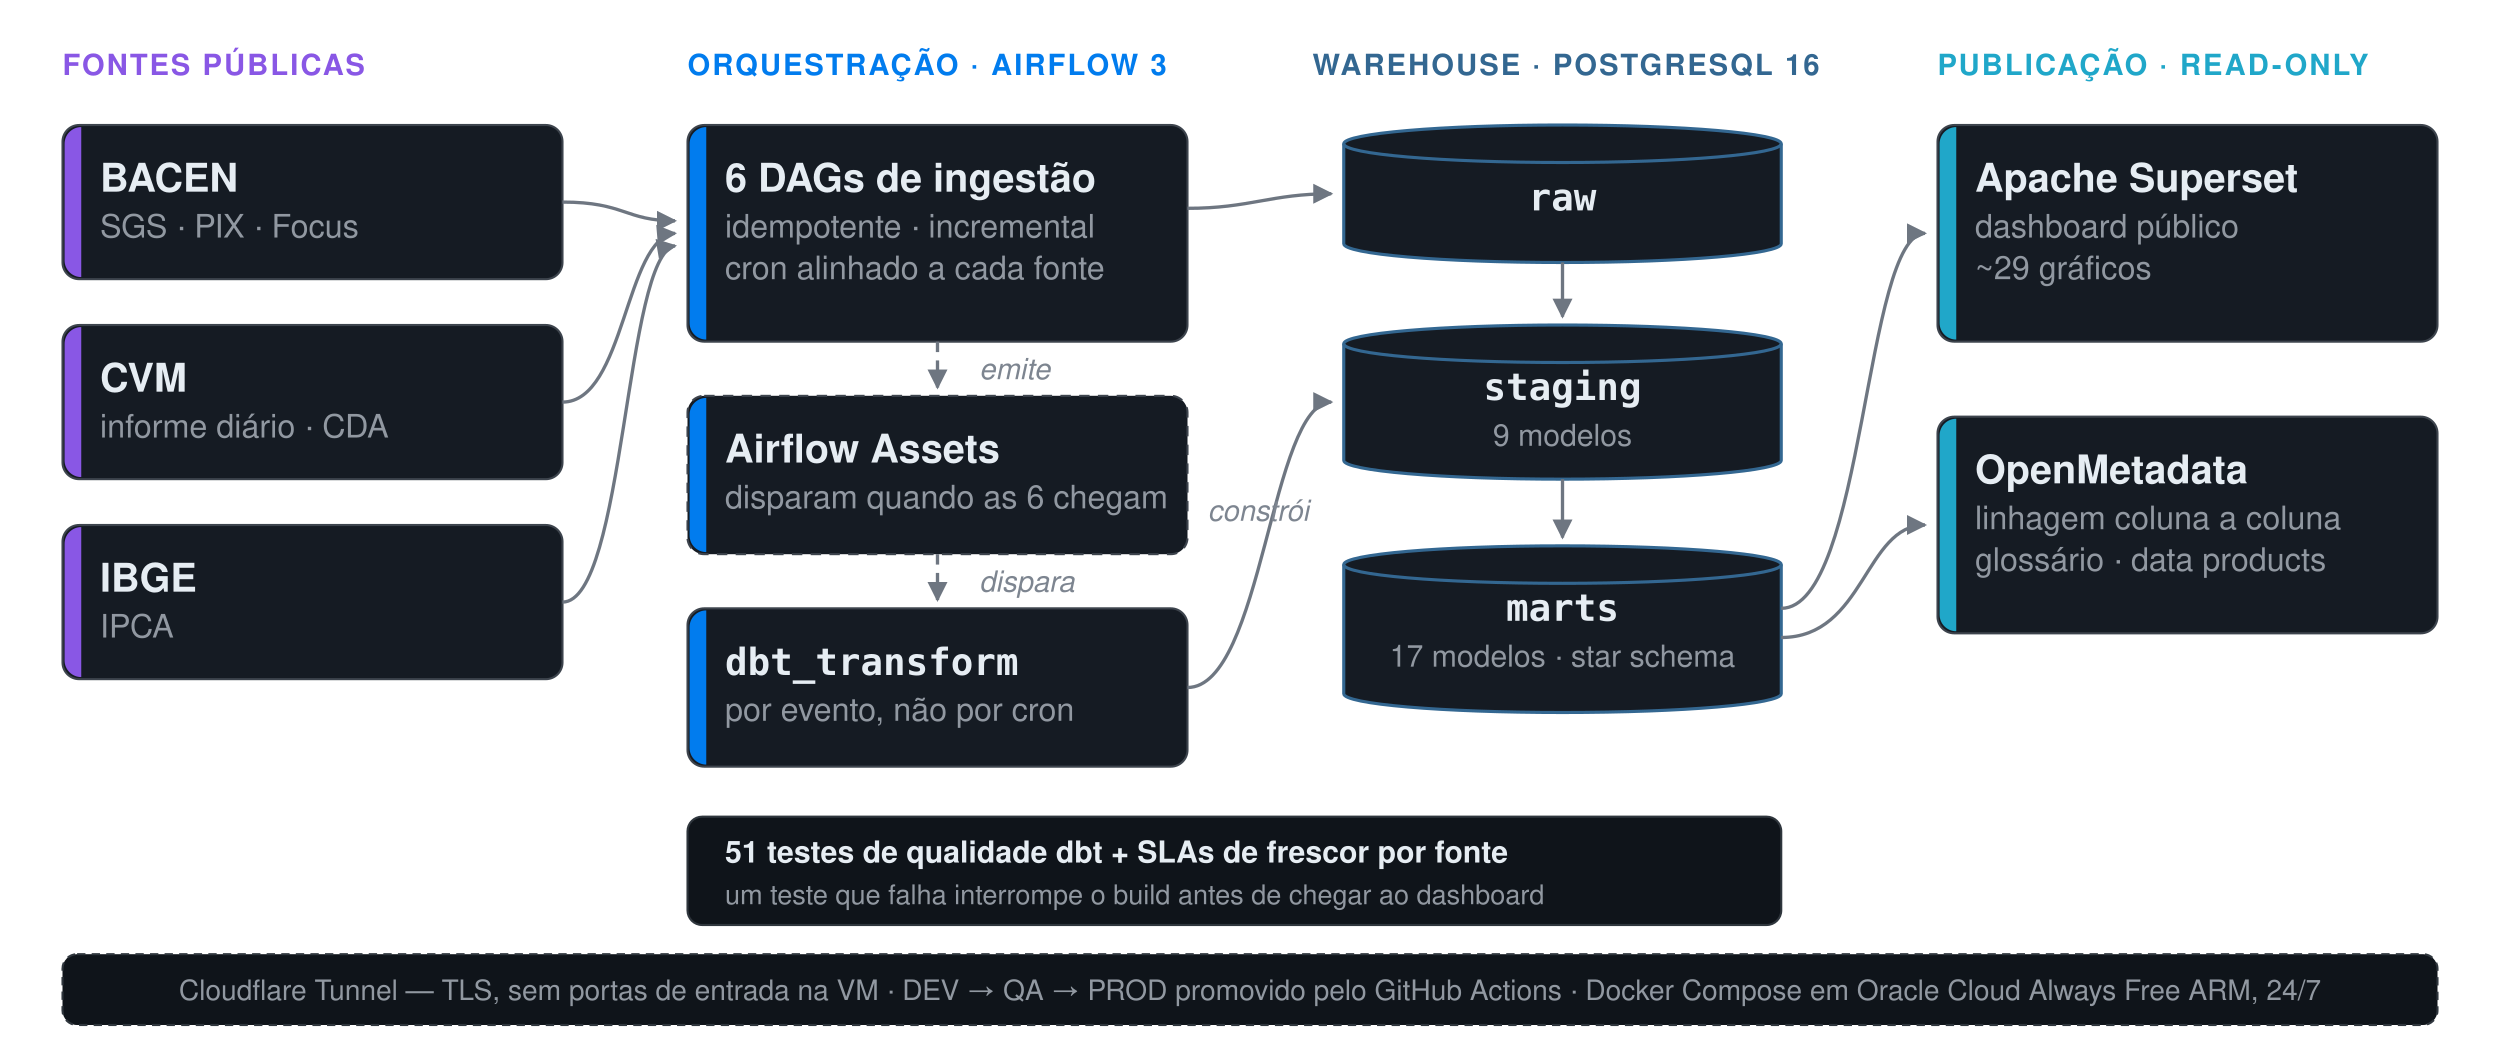
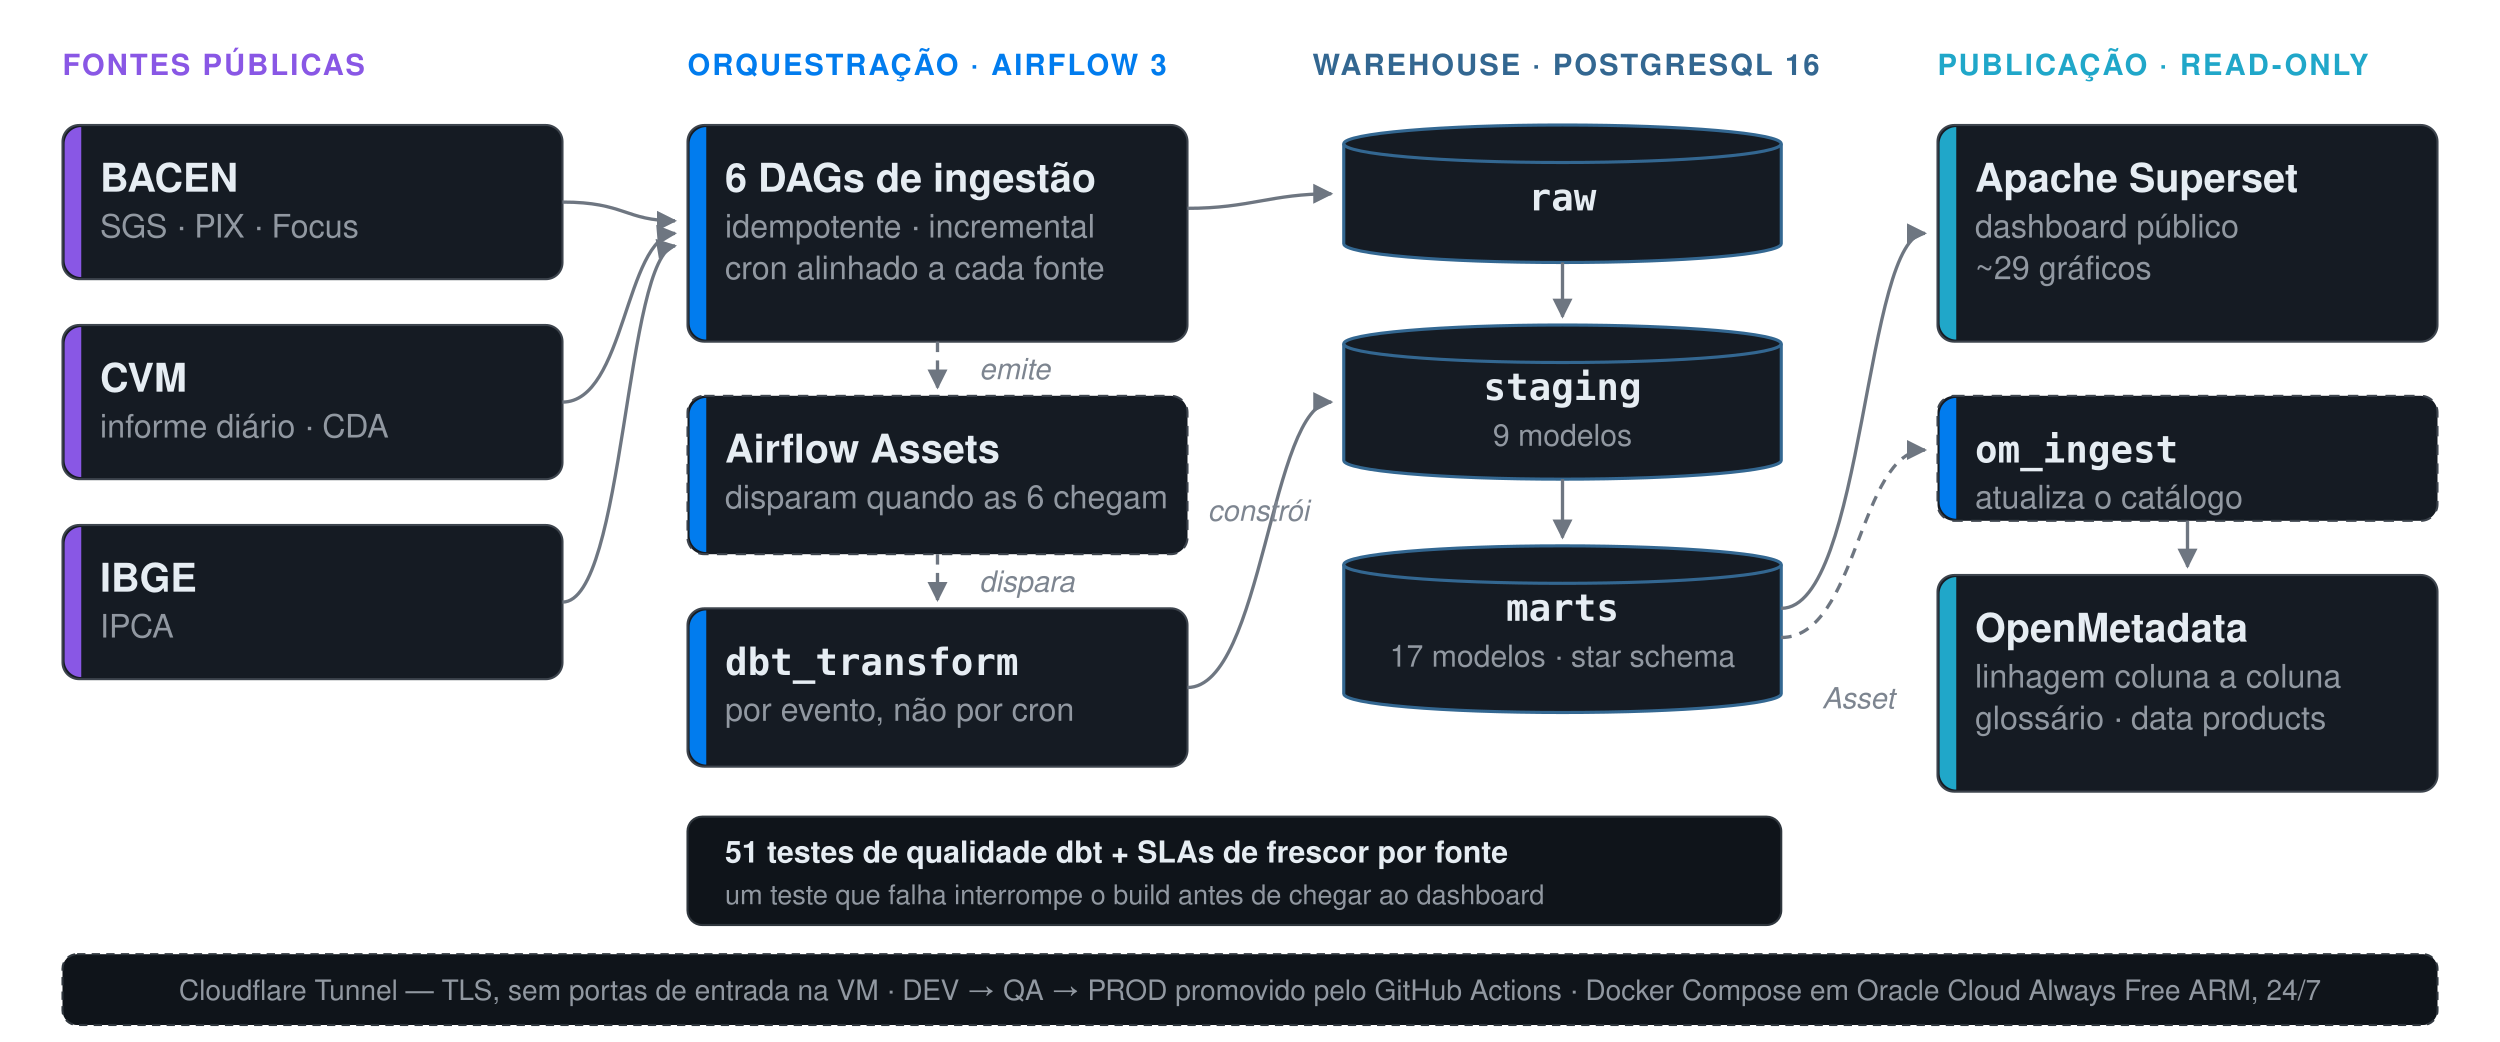
<svg xmlns="http://www.w3.org/2000/svg" viewBox="0 0 1200 500" width="1200" height="500" role="img" aria-label="Fluxo de ponta a ponta do Brazil Economy Observatory: fontes públicas até a ingestão no Airflow, transformação dbt orientada a evento no PostgreSQL, publicada por Superset e OpenMetadata.">
  <defs>
    <marker id="ah" viewBox="0 0 10 10" refX="9" refY="5" markerWidth="6" markerHeight="6" orient="auto-start-reverse">
      <path d="M0 0 L10 5 L0 10 z" fill="#6e7681" />
    </marker>
  </defs>
  <rect width="1200" height="500" fill="none" />
  <text x="30" y="36" font-family="-apple-system, BlinkMacSystemFont, 'Segoe UI', Helvetica, Arial, sans-serif" font-size="14" font-weight="700" letter-spacing="1" fill="#8957e5">FONTES PÚBLICAS</text>
  <text x="330" y="36" font-family="-apple-system, BlinkMacSystemFont, 'Segoe UI', Helvetica, Arial, sans-serif" font-size="14" font-weight="700" letter-spacing="1" fill="#017CEE">ORQUESTRAÇÃO · AIRFLOW 3</text>
  <text x="630" y="36" font-family="-apple-system, BlinkMacSystemFont, 'Segoe UI', Helvetica, Arial, sans-serif" font-size="14" font-weight="700" letter-spacing="1" fill="#336791">WAREHOUSE · POSTGRESQL 16</text>
  <text x="930" y="36" font-family="-apple-system, BlinkMacSystemFont, 'Segoe UI', Helvetica, Arial, sans-serif" font-size="14" font-weight="700" letter-spacing="1" fill="#20A7C9">PUBLICAÇÃO · READ-ONLY</text>
  <rect x="30" y="60" width="240" height="74" rx="8" fill="#151b23" stroke="#3d444d" stroke-width="1" />
  <path d="M31 69 a8 8 0 0 1 8-8 h0 v72 h0 a8 8 0 0 1-8-8 Z" fill="#8957e5" />
  <text x="48" y="92" font-family="-apple-system, BlinkMacSystemFont, 'Segoe UI', Helvetica, Arial, sans-serif" font-size="19" font-weight="600" fill="#e6edf3">BACEN</text>
  <text x="48" y="114" font-family="-apple-system, BlinkMacSystemFont, 'Segoe UI', Helvetica, Arial, sans-serif" font-size="15.5" fill="#9198a1">SGS · PIX · Focus</text>
  <rect x="30" y="156" width="240" height="74" rx="8" fill="#151b23" stroke="#3d444d" stroke-width="1" />
  <path d="M31 165 a8 8 0 0 1 8-8 h0 v72 h0 a8 8 0 0 1-8-8 Z" fill="#8957e5" />
  <text x="48" y="188" font-family="-apple-system, BlinkMacSystemFont, 'Segoe UI', Helvetica, Arial, sans-serif" font-size="19" font-weight="600" fill="#e6edf3">CVM</text>
  <text x="48" y="210" font-family="-apple-system, BlinkMacSystemFont, 'Segoe UI', Helvetica, Arial, sans-serif" font-size="15.5" fill="#9198a1">informe diário · CDA</text>
  <rect x="30" y="252" width="240" height="74" rx="8" fill="#151b23" stroke="#3d444d" stroke-width="1" />
  <path d="M31 261 a8 8 0 0 1 8-8 h0 v72 h0 a8 8 0 0 1-8-8 Z" fill="#8957e5" />
  <text x="48" y="284" font-family="-apple-system, BlinkMacSystemFont, 'Segoe UI', Helvetica, Arial, sans-serif" font-size="19" font-weight="600" fill="#e6edf3">IBGE</text>
  <text x="48" y="306" font-family="-apple-system, BlinkMacSystemFont, 'Segoe UI', Helvetica, Arial, sans-serif" font-size="15.5" fill="#9198a1">IPCA</text>
  <rect x="330" y="60" width="240" height="104" rx="8" fill="#151b23" stroke="#3d444d" stroke-width="1" />
  <path d="M331 69 a8 8 0 0 1 8-8 h0 v102 h0 a8 8 0 0 1-8-8 Z" fill="#017CEE" />
  <text x="348" y="92" font-family="-apple-system, BlinkMacSystemFont, 'Segoe UI', Helvetica, Arial, sans-serif" font-size="19" font-weight="600" fill="#e6edf3">6 DAGs de ingestão</text>
  <text x="348" y="114" font-family="-apple-system, BlinkMacSystemFont, 'Segoe UI', Helvetica, Arial, sans-serif" font-size="15.5" fill="#9198a1">idempotente · incremental</text>
  <text x="348" y="134" font-family="-apple-system, BlinkMacSystemFont, 'Segoe UI', Helvetica, Arial, sans-serif" font-size="15.5" fill="#9198a1">cron alinhado a cada fonte</text>
  <rect x="330" y="190" width="240" height="76" rx="8" fill="#151b23" stroke="#3d444d" stroke-width="1" stroke-dasharray="5 4" />
  <path d="M331 199 a8 8 0 0 1 8-8 h0 v74 h0 a8 8 0 0 1-8-8 Z" fill="#017CEE" />
  <text x="348" y="222" font-family="-apple-system, BlinkMacSystemFont, 'Segoe UI', Helvetica, Arial, sans-serif" font-size="19" font-weight="600" fill="#e6edf3">Airflow Assets</text>
  <text x="348" y="244" font-family="-apple-system, BlinkMacSystemFont, 'Segoe UI', Helvetica, Arial, sans-serif" font-size="15.5" fill="#9198a1">disparam quando as 6 chegam</text>
  <rect x="330" y="292" width="240" height="76" rx="8" fill="#151b23" stroke="#3d444d" stroke-width="1" />
  <path d="M331 301 a8 8 0 0 1 8-8 h0 v74 h0 a8 8 0 0 1-8-8 Z" fill="#017CEE" />
  <text x="348" y="324" font-family="ui-monospace, SFMono-Regular, 'SF Mono', Menlo, monospace" font-size="18" font-weight="600" fill="#e6edf3">dbt_transform</text>
  <text x="348" y="346" font-family="-apple-system, BlinkMacSystemFont, 'Segoe UI', Helvetica, Arial, sans-serif" font-size="15.5" fill="#9198a1">por evento, não por cron</text>
  <path d="M645 69 a105.0 9 0 0 1 210 0 v48 a105.0 9 0 0 1 -210 0 Z" fill="#151b23" stroke="#336791" stroke-width="1.5" />
  <path d="M645 69 a105.0 9 0 0 0 210 0" fill="none" stroke="#336791" stroke-width="1.5" />
  <text x="750.0" y="101.0" text-anchor="middle" font-family="ui-monospace, SFMono-Regular, 'SF Mono', Menlo, monospace" font-size="18" font-weight="600" fill="#e6edf3">raw</text>
  <path d="M645 165 a105.0 9 0 0 1 210 0 v56 a105.0 9 0 0 1 -210 0 Z" fill="#151b23" stroke="#336791" stroke-width="1.5" />
  <path d="M645 165 a105.0 9 0 0 0 210 0" fill="none" stroke="#336791" stroke-width="1.5" />
  <text x="750.0" y="192" text-anchor="middle" font-family="ui-monospace, SFMono-Regular, 'SF Mono', Menlo, monospace" font-size="18" font-weight="600" fill="#e6edf3">staging</text>
  <text x="750.0" y="214" text-anchor="middle" font-family="-apple-system, BlinkMacSystemFont, 'Segoe UI', Helvetica, Arial, sans-serif" font-size="14.5" fill="#9198a1">9 modelos</text>
  <path d="M645 271 a105.0 9 0 0 1 210 0 v62 a105.0 9 0 0 1 -210 0 Z" fill="#151b23" stroke="#336791" stroke-width="1.5" />
  <path d="M645 271 a105.0 9 0 0 0 210 0" fill="none" stroke="#336791" stroke-width="1.5" />
  <text x="750.0" y="298" text-anchor="middle" font-family="ui-monospace, SFMono-Regular, 'SF Mono', Menlo, monospace" font-size="18" font-weight="600" fill="#e6edf3">marts</text>
  <text x="750.0" y="320" text-anchor="middle" font-family="-apple-system, BlinkMacSystemFont, 'Segoe UI', Helvetica, Arial, sans-serif" font-size="14.5" fill="#9198a1">17 modelos · star schema</text>
  <rect x="930" y="60" width="240" height="104" rx="8" fill="#151b23" stroke="#3d444d" stroke-width="1" />
  <path d="M931 69 a8 8 0 0 1 8-8 h0 v102 h0 a8 8 0 0 1-8-8 Z" fill="#20A7C9" />
  <text x="948" y="92" font-family="-apple-system, BlinkMacSystemFont, 'Segoe UI', Helvetica, Arial, sans-serif" font-size="19" font-weight="600" fill="#e6edf3">Apache Superset</text>
  <text x="948" y="114" font-family="-apple-system, BlinkMacSystemFont, 'Segoe UI', Helvetica, Arial, sans-serif" font-size="15.5" fill="#9198a1">dashboard público</text>
  <text x="948" y="134" font-family="-apple-system, BlinkMacSystemFont, 'Segoe UI', Helvetica, Arial, sans-serif" font-size="15.5" fill="#9198a1">~29 gráficos</text>
-   <rect x="930" y="200" width="240" height="104" rx="8" fill="#151b23" stroke="#3d444d" stroke-width="1" />
-   <path d="M931 209 a8 8 0 0 1 8-8 h0 v102 h0 a8 8 0 0 1-8-8 Z" fill="#20A7C9" />
-   <text x="948" y="232" font-family="-apple-system, BlinkMacSystemFont, 'Segoe UI', Helvetica, Arial, sans-serif" font-size="19" font-weight="600" fill="#e6edf3">OpenMetadata</text>
-   <text x="948" y="254" font-family="-apple-system, BlinkMacSystemFont, 'Segoe UI', Helvetica, Arial, sans-serif" font-size="15.5" fill="#9198a1">linhagem coluna a coluna</text>
-   <text x="948" y="274" font-family="-apple-system, BlinkMacSystemFont, 'Segoe UI', Helvetica, Arial, sans-serif" font-size="15.5" fill="#9198a1">glossário · data products</text>
+   <rect x="930" y="190" width="240" height="60" rx="8" fill="#151b23" stroke="#3d444d" stroke-width="1" stroke-dasharray="5 4" />
+   <path d="M931 199 a8 8 0 0 1 8-8 h0 v58 h0 a8 8 0 0 1-8-8 Z" fill="#017CEE" />
+   <text x="948" y="222" font-family="ui-monospace, SFMono-Regular, 'SF Mono', Menlo, monospace" font-size="18" font-weight="600" fill="#e6edf3">om_ingest</text>
+   <text x="948" y="244" font-family="-apple-system, BlinkMacSystemFont, 'Segoe UI', Helvetica, Arial, sans-serif" font-size="15.5" fill="#9198a1">atualiza o catálogo</text>
+   <rect x="930" y="276" width="240" height="104" rx="8" fill="#151b23" stroke="#3d444d" stroke-width="1" />
+   <path d="M931 285 a8 8 0 0 1 8-8 h0 v102 h0 a8 8 0 0 1-8-8 Z" fill="#20A7C9" />
+   <text x="948" y="308" font-family="-apple-system, BlinkMacSystemFont, 'Segoe UI', Helvetica, Arial, sans-serif" font-size="19" font-weight="600" fill="#e6edf3">OpenMetadata</text>
+   <text x="948" y="330" font-family="-apple-system, BlinkMacSystemFont, 'Segoe UI', Helvetica, Arial, sans-serif" font-size="15.5" fill="#9198a1">linhagem coluna a coluna</text>
+   <text x="948" y="350" font-family="-apple-system, BlinkMacSystemFont, 'Segoe UI', Helvetica, Arial, sans-serif" font-size="15.5" fill="#9198a1">glossário · data products</text>
  <path d="M270 97 C300 97 300 106 324 106" fill="none" stroke="#6e7681" stroke-width="1.6" marker-end="url(#ah)" />
  <path d="M270 193 C300 193 300 114 324 112" fill="none" stroke="#6e7681" stroke-width="1.6" marker-end="url(#ah)" />
  <path d="M270 289 C300 289 300 122 324 118" fill="none" stroke="#6e7681" stroke-width="1.6" marker-end="url(#ah)" />
  <path d="M570 100 C600 100 610 93 639 93" fill="none" stroke="#6e7681" stroke-width="1.6" marker-end="url(#ah)" />
  <path d="M450 164 L450 186" fill="none" stroke="#6e7681" stroke-width="1.6" stroke-dasharray="5 4" marker-end="url(#ah)" />
  <text x="470" y="182" text-anchor="start" font-family="-apple-system, BlinkMacSystemFont, 'Segoe UI', Helvetica, Arial, sans-serif" font-size="14" font-style="italic" fill="#7d8590">emite</text>
  <path d="M450 266 L450 288" fill="none" stroke="#6e7681" stroke-width="1.6" stroke-dasharray="5 4" marker-end="url(#ah)" />
  <text x="470" y="284" text-anchor="start" font-family="-apple-system, BlinkMacSystemFont, 'Segoe UI', Helvetica, Arial, sans-serif" font-size="14" font-style="italic" fill="#7d8590">dispara</text>
  <path d="M570 330 C606 330 610 193 639 193" fill="none" stroke="#6e7681" stroke-width="1.6" marker-end="url(#ah)" />
  <text x="604" y="250" text-anchor="middle" font-family="-apple-system, BlinkMacSystemFont, 'Segoe UI', Helvetica, Arial, sans-serif" font-size="14" font-style="italic" fill="#7d8590">constrói</text>
  <path d="M750 126 L750 152" fill="none" stroke="#6e7681" stroke-width="1.6" marker-end="url(#ah)" />
  <path d="M750 230 L750 258" fill="none" stroke="#6e7681" stroke-width="1.6" marker-end="url(#ah)" />
  <path d="M855 292 C895 292 895 112 924 112" fill="none" stroke="#6e7681" stroke-width="1.6" marker-end="url(#ah)" />
-   <path d="M855 306 C895 306 895 252 924 252" fill="none" stroke="#6e7681" stroke-width="1.6" marker-end="url(#ah)" />
+   <path d="M855 306 C892 306 892 216 924 216" fill="none" stroke="#6e7681" stroke-width="1.6" stroke-dasharray="5 4" marker-end="url(#ah)" />
+   <text x="892" y="340" text-anchor="middle" font-family="-apple-system, BlinkMacSystemFont, 'Segoe UI', Helvetica, Arial, sans-serif" font-size="14" font-style="italic" fill="#7d8590">Asset</text>
+   <path d="M1050 250 L1050 272" fill="none" stroke="#6e7681" stroke-width="1.6" marker-end="url(#ah)" />
  <rect x="330" y="392" width="525" height="52" rx="7" fill="#0f141a" stroke="#2f363d" stroke-width="1" />
  <text x="348" y="414" font-family="-apple-system, BlinkMacSystemFont, 'Segoe UI', Helvetica, Arial, sans-serif" font-size="14.5" font-weight="600" fill="#e6edf3">51 testes de qualidade dbt + SLAs de frescor por fonte</text>
  <text x="348" y="434" font-family="-apple-system, BlinkMacSystemFont, 'Segoe UI', Helvetica, Arial, sans-serif" font-size="13" fill="#9198a1">um teste que falha interrompe o build antes de chegar ao dashboard</text>
  <rect x="30" y="458" width="1140" height="34" rx="7" fill="#0f141a" stroke="#2f363d" stroke-width="1" stroke-dasharray="4 3" />
  <text x="600" y="480" text-anchor="middle" font-family="-apple-system, BlinkMacSystemFont, 'Segoe UI', Helvetica, Arial, sans-serif" font-size="13.5" fill="#9198a1">Cloudflare Tunnel — TLS, sem portas de entrada na VM   ·   DEV → QA → PROD promovido pelo GitHub Actions   ·   Docker Compose em Oracle Cloud Always Free ARM, 24/7</text>
</svg>
